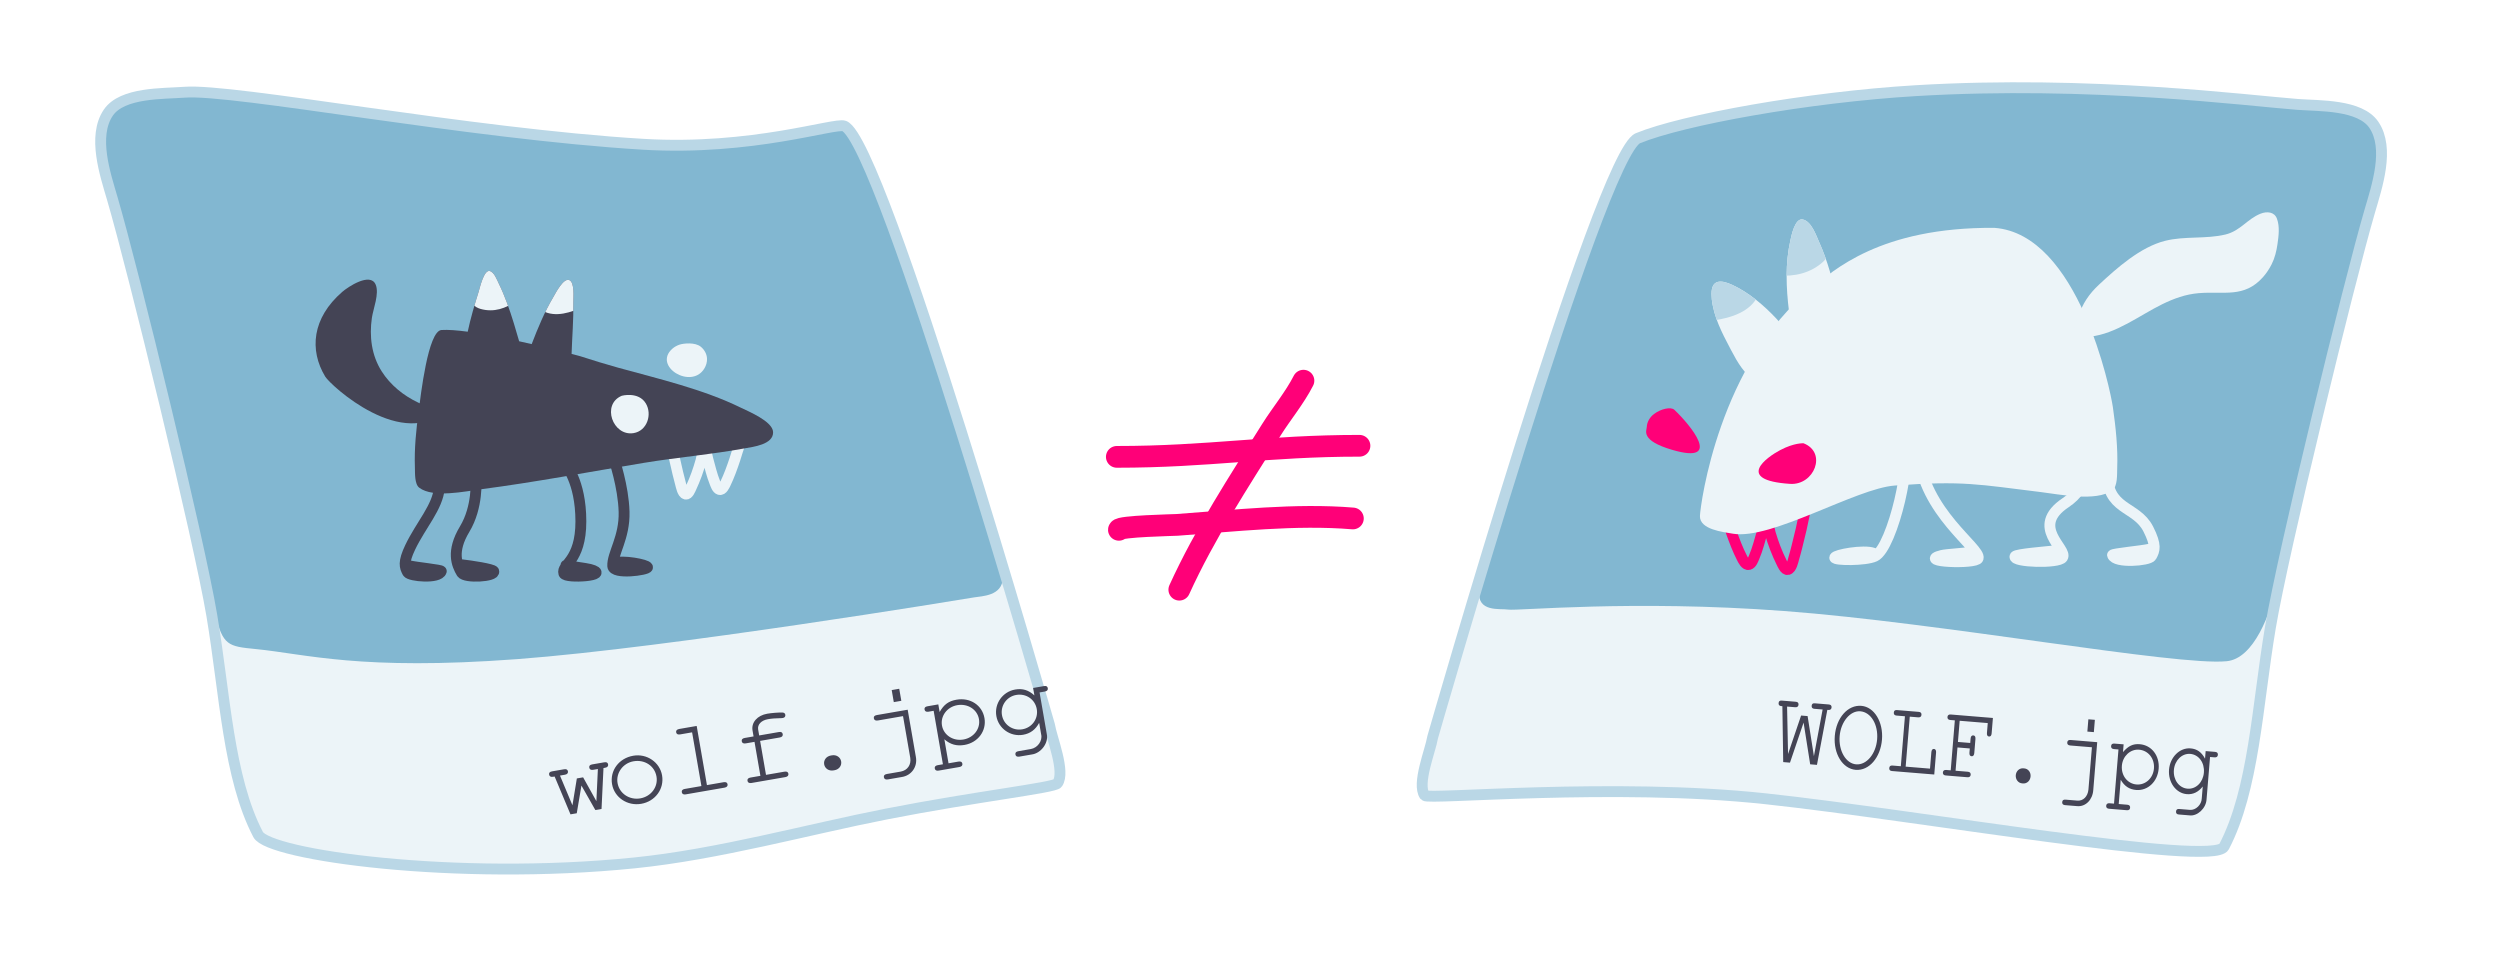
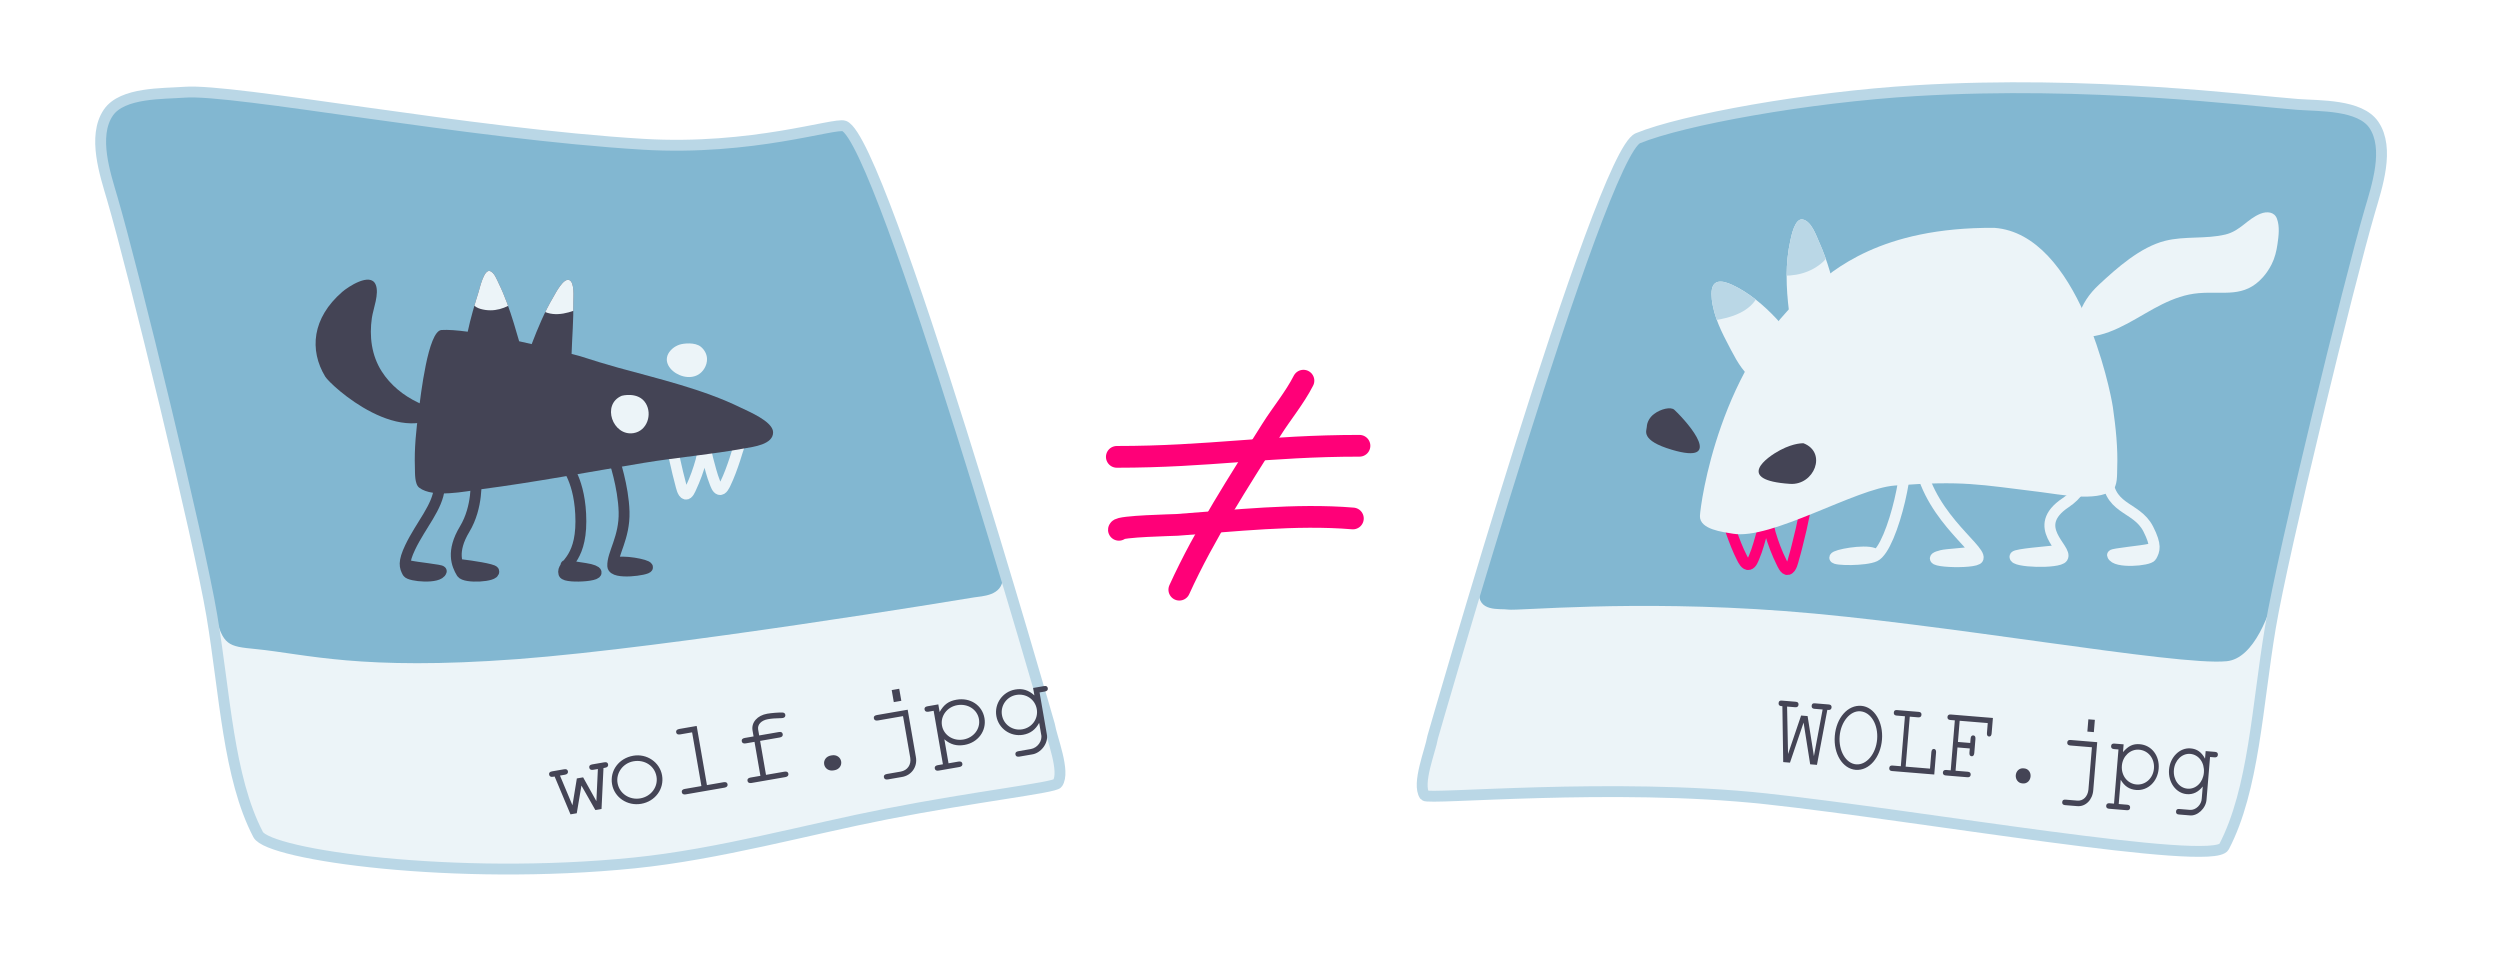
<svg xmlns="http://www.w3.org/2000/svg" width="100%" height="100%" viewBox="0 0 460 180" version="1.1" xml:space="preserve" style="fill-rule:evenodd;clip-rule:evenodd;stroke-linecap:round;stroke-linejoin:round;stroke-miterlimit:1.5;">
  <rect id="wolf-vs-wolf" x="0" y="0" width="460" height="180" style="fill:none;" />
  <g id="polaroid">
    <path d="M193.113,133.411c0,0 -30.756,-107.457 -37.773,-110.224c-1.703,-0.671 -16.981,4.563 -36.985,3.36c-32.179,-1.935 -75.323,-10.26 -84.377,-9.579c-4.009,0.301 -11.49,0 -14.044,3.755c-2.961,4.352 -0.561,11.398 0.738,15.839c3.848,13.158 15.949,62.657 18.303,76.693c2.425,14.454 3.026,29.775 8.519,40.298c1.963,3.761 36.235,8.578 69.229,5.224c15.522,-1.578 31.664,-6.114 46.394,-9.002c16.579,-3.25 30.895,-4.824 31.466,-5.647c1.484,-2.135 -1.09,-8.348 -1.47,-10.717Z" style="fill:#ecf4f8;" />
    <clipPath id="_clip1">
      <path d="M193.113,133.411c0,0 -30.756,-107.457 -37.773,-110.224c-1.703,-0.671 -16.981,4.563 -36.985,3.36c-32.179,-1.935 -75.323,-10.26 -84.377,-9.579c-4.009,0.301 -11.49,0 -14.044,3.755c-2.961,4.352 -0.561,11.398 0.738,15.839c3.848,13.158 15.949,62.657 18.303,76.693c2.425,14.454 3.026,29.775 8.519,40.298c1.963,3.761 36.235,8.578 69.229,5.224c15.522,-1.578 31.664,-6.114 46.394,-9.002c16.579,-3.25 30.895,-4.824 31.466,-5.647c1.484,-2.135 -1.09,-8.348 -1.47,-10.717Z" />
    </clipPath>
    <g clip-path="url(#_clip1)">
      <path d="M182.814,2.662c0,0 1.729,102.328 1.7,103.696c-0.071,3.322 -3.889,3.324 -5.27,3.56c-1.694,0.289 -56.001,9.258 -84.063,11.361c-28.952,2.17 -38.924,-0.952 -48.162,-1.856c-5.06,-0.496 -5.992,-0.644 -7.45,-6.458c-4.195,-16.726 -32.239,-108.143 -32.239,-108.143l175.484,-2.16Z" style="fill:#82b7d1;" />
    </g>
    <path d="M193.113,133.411c0,0 -30.756,-107.457 -37.773,-110.224c-1.703,-0.671 -16.981,4.563 -36.985,3.36c-32.179,-1.935 -75.323,-10.26 -84.377,-9.579c-4.009,0.301 -11.49,0 -14.044,3.755c-2.961,4.352 -0.561,11.398 0.738,15.839c3.848,13.158 15.949,62.657 18.303,76.693c2.425,14.454 3.026,29.775 8.519,40.298c1.963,3.761 36.235,8.578 69.229,5.224c15.522,-1.578 31.664,-6.114 46.394,-9.002c16.579,-3.25 30.895,-4.824 31.466,-5.647c1.484,-2.135 -1.09,-8.348 -1.47,-10.717Z" style="fill:none;stroke:#bad7e6;stroke-width:2px;" />
  </g>
  <g id="polaroid1">
    <path d="M263.608,135.654c0,0 30.793,-107.364 37.772,-110.224c8.205,-3.362 31.105,-7.544 51.11,-8.747c32.178,-1.934 61.198,1.848 70.252,2.528c4.01,0.301 11.49,0.001 14.045,3.755c2.96,4.352 0.56,11.398 -0.738,15.839c-3.849,13.159 -15.95,62.657 -18.304,76.693c-2.425,14.454 -3.026,29.775 -8.519,40.298c-1.963,3.761 -56.331,-5.799 -84.347,-8.822c-28.015,-3.023 -62.171,0.22 -62.742,-0.603c-1.484,-2.135 1.09,-8.348 1.471,-10.717Z" style="fill:#ecf4f8;" />
    <clipPath id="_clip2">
      <path d="M263.608,135.654c0,0 30.793,-107.364 37.772,-110.224c8.205,-3.362 31.105,-7.544 51.11,-8.747c32.178,-1.934 61.198,1.848 70.252,2.528c4.01,0.301 11.49,0.001 14.045,3.755c2.96,4.352 0.56,11.398 -0.738,15.839c-3.849,13.159 -15.95,62.657 -18.304,76.693c-2.425,14.454 -3.026,29.775 -8.519,40.298c-1.963,3.761 -56.331,-5.799 -84.347,-8.822c-28.015,-3.023 -62.171,0.22 -62.742,-0.603c-1.484,-2.135 1.09,-8.348 1.471,-10.717Z" />
    </clipPath>
    <g clip-path="url(#_clip2)">
      <path d="M279.165,5.387c0,0 -6.773,101.858 -6.958,103.214c-0.567,4.153 3.888,3.325 5.269,3.56c1.694,0.289 22.708,-1.84 50.769,0.263c28.952,2.17 72.218,10.146 81.456,9.242c5.06,-0.496 8.009,-8.715 9.468,-14.529c4.195,-16.726 44.346,-101.296 44.346,-101.296l-184.35,-0.454Z" style="fill:#82b7d1;" />
    </g>
    <path d="M263.608,135.654c0,0 30.793,-107.364 37.772,-110.224c8.205,-3.362 31.105,-7.544 51.11,-8.747c32.178,-1.934 61.198,1.848 70.252,2.528c4.01,0.301 11.49,0.001 14.045,3.755c2.96,4.352 0.56,11.398 -0.738,15.839c-3.849,13.159 -15.95,62.657 -18.304,76.693c-2.425,14.454 -3.026,29.775 -8.519,40.298c-1.963,3.761 -56.331,-5.799 -84.347,-8.822c-28.015,-3.023 -62.171,0.22 -62.742,-0.603c-1.484,-2.135 1.09,-8.348 1.471,-10.717Z" style="fill:none;stroke:#bad7e6;stroke-width:2px;" />
  </g>
  <path d="M205.496,84.063c16.944,0 27.686,-2.036 44.647,-2.039" style="fill:none;stroke:#ff0078;stroke-width:4px;" />
  <path d="M205.878,97.485c0.005,-0.66 10.089,-0.864 10.692,-0.906c10.523,-0.742 21.821,-2.058 32.36,-1.182" style="fill:none;stroke:#ff0078;stroke-width:4px;" />
  <path d="M216.993,108.501c4.672,-10.274 11.015,-19.974 16.928,-29.404c1.899,-3.028 4.272,-5.843 5.913,-9.052" style="fill:none;stroke:#ff0078;stroke-width:4px;" />
  <g id="wolf">
    <path d="M112.949,84.408c0,0 1.756,5.067 1.882,9.784c0.126,4.718 -2.181,7.707 -2.087,9.952c0.069,1.638 6.47,0.703 6.401,0.233c-0.069,-0.469 -4.631,-1.359 -6.171,-0.749" style="fill:none;stroke:#445;stroke-width:2px;" />
    <path d="M104.01,85.425c0,0 2.858,3.006 2.871,10.482c0.013,7.476 -3.626,7.931 -3.131,9.61c0.295,1.001 8.996,0.354 4.801,-0.752c-0.753,-0.199 -3.529,-0.531 -4.42,-0.747" style="fill:none;stroke:#445;stroke-width:2px;" />
    <path d="M80.841,89.742c-0.291,3.561 -3.398,6.858 -5.354,10.945c-1.333,2.785 -1.016,3.632 -0.487,4.625c0.385,0.72 5.788,1.201 6.196,-0.212c0.067,-0.23 -4.697,-0.691 -5.937,-1.003" style="fill:none;stroke:#445;stroke-width:2px;" />
    <path d="M87.572,88.308c0,0 0.409,4.932 -2.074,9.048c-2.483,4.116 -1.437,6.581 -0.556,8.045c0.611,1.014 6.262,0.685 5.906,-0.29c-0.142,-0.387 -4.193,-1 -5.967,-1.203" style="fill:none;stroke:#445;stroke-width:2px;" />
    <path d="M124.994,63.428c0.769,-0.266 2.886,-0.486 3.94,0.362c0.673,0.541 1.124,1.347 1.157,2.208c0.024,0.629 -0.153,1.235 -0.473,1.775c-2.372,4.003 -9.549,-0.36 -5.919,-3.596c0.372,-0.331 0.825,-0.586 1.295,-0.749Z" style="fill:#ecf4f8;" />
    <path d="M135.909,82.22c0.173,-0.343 -0.181,0.651 -0.203,0.724c-0.162,0.533 -0.322,1.066 -0.498,1.594c-0.498,1.491 -1.041,3.013 -1.727,4.43c-0.161,0.334 -0.572,1.254 -1.096,1.102c-0.459,-0.134 -0.689,-0.883 -0.843,-1.263c-0.563,-1.385 -0.898,-2.877 -1.3,-4.314c-0.056,-0.203 -0.304,-1.733 -0.604,-1.77c-0.288,-0.036 -0.619,1.892 -0.665,2.057c-0.464,1.678 -1.07,3.376 -1.813,4.953c-0.135,0.286 -0.526,1.302 -0.995,1.186c-0.59,-0.146 -0.816,-1.446 -0.944,-1.9c-0.186,-0.66 -0.35,-1.325 -0.508,-1.992c-0.232,-0.98 -0.458,-1.962 -0.675,-2.946c-0.323,-1.465 -0.553,-2.962 -0.919,-4.415" style="fill:none;stroke:#ecf4f8;stroke-width:2px;" />
    <path d="M95.523,62.794c-0.317,-1.12 -0.647,-2.236 -0.989,-3.347c-0.761,-2.473 -1.628,-4.967 -2.767,-7.296c-0.308,-0.631 -0.855,-2.132 -1.686,-2.288c-1.066,-0.201 -1.819,3.211 -2.01,3.816c-0.761,2.41 -1.482,4.871 -2.012,7.355c-1.934,-0.26 -3.618,-0.391 -4.824,-0.314c-2.481,0.156 -3.811,11.998 -4.203,14.924c-0.459,3.419 -0.817,6.909 -0.691,10.363c0.036,0.966 -0.092,3.058 0.801,3.732c2.581,1.949 8.454,0.662 11.311,0.291c10.063,-1.306 20.056,-3.226 30.065,-4.871c6.138,-1.009 12.363,-1.531 18.478,-2.656c1.518,-0.279 5.33,-0.687 5.254,-3.001c-0.066,-1.98 -4.567,-3.818 -5.933,-4.487c-6.97,-3.414 -15.121,-5.303 -22.585,-7.362c-2.332,-0.643 -4.647,-1.367 -6.951,-2.105c-0.031,-0.01 -0.621,-0.171 -1.609,-0.429c0.101,-3.16 0.377,-6.329 0.319,-9.504c-0.014,-0.784 0.29,-3.684 -0.762,-4.088c-1.079,-0.414 -2.55,2.509 -2.899,3.098c-1.627,2.741 -2.856,5.72 -4,8.689c-0.751,-0.173 -1.523,-0.348 -2.307,-0.52Z" style="fill:#445;" />
    <clipPath id="_clip3">
      <path d="M95.523,62.794c-0.317,-1.12 -0.647,-2.236 -0.989,-3.347c-0.761,-2.473 -1.628,-4.967 -2.767,-7.296c-0.308,-0.631 -0.855,-2.132 -1.686,-2.288c-1.066,-0.201 -1.819,3.211 -2.01,3.816c-0.761,2.41 -1.482,4.871 -2.012,7.355c-1.934,-0.26 -3.618,-0.391 -4.824,-0.314c-2.481,0.156 -3.811,11.998 -4.203,14.924c-0.459,3.419 -0.817,6.909 -0.691,10.363c0.036,0.966 -0.092,3.058 0.801,3.732c2.581,1.949 8.454,0.662 11.311,0.291c10.063,-1.306 20.056,-3.226 30.065,-4.871c6.138,-1.009 12.363,-1.531 18.478,-2.656c1.518,-0.279 5.33,-0.687 5.254,-3.001c-0.066,-1.98 -4.567,-3.818 -5.933,-4.487c-6.97,-3.414 -15.121,-5.303 -22.585,-7.362c-2.332,-0.643 -4.647,-1.367 -6.951,-2.105c-0.031,-0.01 -0.621,-0.171 -1.609,-0.429c0.101,-3.16 0.377,-6.329 0.319,-9.504c-0.014,-0.784 0.29,-3.684 -0.762,-4.088c-1.079,-0.414 -2.55,2.509 -2.899,3.098c-1.627,2.741 -2.856,5.72 -4,8.689c-0.751,-0.173 -1.523,-0.348 -2.307,-0.52Z" />
    </clipPath>
    <g clip-path="url(#_clip3)">
      <path d="M107.345,56.409c-2.167,1.073 -5.145,2.074 -7.5,0.785c-0.978,-0.535 -1.652,-1.743 -1.944,-2.781c-0.139,-0.49 -0.274,-1.503 -0.274,-1.503c0,0 -0.532,0.62 -0.833,0.895c-0.562,0.512 -1.136,1.012 -1.737,1.478c-1.917,1.49 -4.22,2.245 -6.631,1.559c-4.627,-1.317 -0.871,-9.514 -0.871,-9.514l18.338,-0.176l1.452,9.257Z" style="fill:#ecf4f8;" />
    </g>
    <path d="M114.415,72.819c0,0 3.064,-0.824 4.412,1.403c1.221,2.019 0.249,5.067 -2.256,5.472c-3.817,0.616 -5.951,-5.292 -2.156,-6.875Z" style="fill:#ecf4f8;" />
    <path d="M79.637,74.602c-0.484,0.479 -2.281,-0.333 -2.687,-0.524c-2.708,-1.277 -5.124,-3.233 -6.727,-5.762c-1.869,-2.947 -2.287,-6.429 -1.797,-9.826c0.244,-1.692 1.409,-4.469 0.69,-6.139c-0.992,-2.307 -5.106,0.456 -6.135,1.348c-5.577,4.833 -6.081,10.727 -3.141,15.596c0.956,1.584 14.43,14.013 22.633,5.844l-2.836,-0.537Z" style="fill:#445;" />
  </g>
  <g id="wolf1">
    <path d="M349.945,82.568c2.23,0.584 -1.614,18.195 -4.975,19.783c-1.703,0.804 -7.457,0.763 -7.378,0.253c0.079,-0.51 5.337,-1.476 7.113,-0.813" style="fill:none;stroke:#ecf4f8;stroke-width:2px;" />
    <path d="M353.023,83.273c0.836,10.955 11.526,17.64 10.955,19.454c-0.34,1.081 -11.507,0.667 -6.672,-0.527c0.868,-0.215 4.353,-0.384 5.38,-0.617" style="fill:none;stroke:#ecf4f8;stroke-width:2px;" />
    <path d="M387.731,86.602c-0.231,7.401 5.298,6.302 7.553,10.741c1.536,3.025 1.171,3.946 0.561,5.024c-0.443,0.783 -6.671,1.305 -7.142,-0.23c-0.076,-0.25 5.413,-0.751 6.843,-1.09" style="fill:none;stroke:#ecf4f8;stroke-width:2px;" />
    <path d="M383.501,85.491c0,0 1.117,3.976 -3.423,7.003c-6.706,4.471 0.446,8.505 -0.571,10.095c-0.704,1.102 -9.154,0.857 -8.743,-0.201c0.163,-0.421 5.802,-0.861 7.845,-1.081" style="fill:none;stroke:#ecf4f8;stroke-width:2px;" />
-     <path d="M308.089,75.41c-0.658,-0.623 -2.533,-0.157 -3.747,0.764c-0.775,0.588 -1.296,1.463 -1.334,2.398c-0.027,0.684 -1.224,2.466 4.662,4.197c9.54,2.806 3.292,-4.635 0.419,-7.359Z" style="fill:#ff0078;" />
+     <path d="M308.089,75.41c-0.658,-0.623 -2.533,-0.157 -3.747,0.764c-0.775,0.588 -1.296,1.463 -1.334,2.398c-0.027,0.684 -1.224,2.466 4.662,4.197c9.54,2.806 3.292,-4.635 0.419,-7.359Z" style="fill:#445;" />
    <path d="M317.736,95.345c-0.199,-0.373 0.209,0.707 0.235,0.787c0.186,0.578 0.37,1.157 0.573,1.731c0.574,1.62 1.2,3.273 1.99,4.812c0.186,0.363 0.66,1.362 1.264,1.197c0.529,-0.146 0.794,-0.959 0.972,-1.371c0.648,-1.505 1.034,-3.126 1.497,-4.687c0.066,-0.22 0.351,-1.882 0.697,-1.923c0.332,-0.038 0.714,2.055 0.766,2.234c0.535,1.823 1.234,3.668 2.09,5.381c0.155,0.311 0.607,1.415 1.147,1.289c0.68,-0.159 0.94,-1.572 1.088,-2.065c0.215,-0.716 0.404,-1.439 0.585,-2.163c0.267,-1.065 0.529,-2.132 0.779,-3.201c0.372,-1.59 0.637,-3.217 1.058,-4.796" style="fill:none;stroke:#ff0078;stroke-width:2px;" />
    <path d="M333.366,53.001c3.914,-3.164 12.55,-11.231 33.598,-11.076c15.476,1.131 21.353,29.824 21.806,33.002c0.528,3.714 0.941,7.506 0.795,11.257c-0.04,1.05 0.107,3.322 -0.923,4.055c-2.975,2.116 -9.743,0.718 -13.037,0.315c-11.598,-1.418 -14.337,-2.141 -26.963,-1.215c-7.149,0.524 -22.748,10.079 -29.797,8.858c-1.748,-0.303 -6.143,-0.747 -6.055,-3.261c0.076,-2.151 3.541,-28.169 20.576,-41.935Z" style="fill:#ecf4f8;" />
-     <path d="M331.861,81.566c0,0 -1.659,-0.137 -4.292,1.246c-2.498,1.313 -8.422,5.55 1.807,6.221c4.447,0.292 6.859,-5.748 2.485,-7.467Z" style="fill:#ff0078;" />
+     <path d="M331.861,81.566c0,0 -1.659,-0.137 -4.292,1.246c-2.498,1.313 -8.422,5.55 1.807,6.221c4.447,0.292 6.859,-5.748 2.485,-7.467Z" style="fill:#445;" />
    <path d="M379.712,61.374c0.385,0.832 4.199,0.63 4.879,0.56c4.746,-0.488 9.126,-3.936 13.271,-5.962c2.133,-1.042 4.254,-1.821 6.674,-2.029c4.641,-0.399 8.386,0.962 11.867,-2.964c0.635,-0.716 1.147,-1.504 1.574,-2.342c0.59,-1.16 0.895,-2.437 1.077,-3.703c0.216,-1.504 0.447,-3.229 -0.099,-4.701c-0.473,-1.277 -1.851,-1.383 -3.037,-0.905c-2.431,0.978 -3.707,3.164 -6.43,3.82c-3.628,0.874 -7.484,0.254 -11.1,1.162c-4.576,1.149 -8.884,5.012 -12.151,8.045c-1.834,1.703 -3.09,3.544 -3.801,5.863c-0.09,0.294 -0.742,1.645 -0.614,1.922l-2.11,1.234Z" style="fill:#ecf4f8;" />
    <path d="M321.689,69.082c-1.706,-1.589 -2.935,-4.237 -3.973,-6.209c-0.727,-1.382 -1.398,-2.792 -1.914,-4.255c-0.292,-0.83 -0.518,-1.677 -0.685,-2.535c-0.128,-0.663 -0.204,-1.33 -0.204,-2.003c0,-2.624 1.669,-2.655 3.803,-1.671c3.097,1.428 5.841,3.782 8.104,6.184c0.942,1 1.79,2.07 2.635,3.142c0.069,0.087 0.579,0.914 0.712,0.914c0.245,0 -0.104,-0.448 -0.152,-0.673c-0.089,-0.418 -0.184,-0.836 -0.267,-1.255c-0.227,-1.138 -0.427,-2.276 -0.57,-3.425c-0.54,-4.331 -0.718,-8.816 0.259,-13.107c0.163,-0.719 0.814,-4.167 2.315,-3.799c1.585,0.39 2.426,2.955 2.957,4.131c1.566,3.471 2.592,7.12 3.205,10.839c0.171,1.039 0.163,4.283 1.086,5.145l-17.311,8.577Z" style="fill:#ecf4f8;" />
    <clipPath id="_clip4">
      <path d="M321.689,69.082c-1.706,-1.589 -2.935,-4.237 -3.973,-6.209c-0.727,-1.382 -1.398,-2.792 -1.914,-4.255c-0.292,-0.83 -0.518,-1.677 -0.685,-2.535c-0.128,-0.663 -0.204,-1.33 -0.204,-2.003c0,-2.624 1.669,-2.655 3.803,-1.671c3.097,1.428 5.841,3.782 8.104,6.184c0.942,1 1.79,2.07 2.635,3.142c0.069,0.087 0.579,0.914 0.712,0.914c0.245,0 -0.104,-0.448 -0.152,-0.673c-0.089,-0.418 -0.184,-0.836 -0.267,-1.255c-0.227,-1.138 -0.427,-2.276 -0.57,-3.425c-0.54,-4.331 -0.718,-8.816 0.259,-13.107c0.163,-0.719 0.814,-4.167 2.315,-3.799c1.585,0.39 2.426,2.955 2.957,4.131c1.566,3.471 2.592,7.12 3.205,10.839c0.171,1.039 0.163,4.283 1.086,5.145l-17.311,8.577Z" />
    </clipPath>
    <g clip-path="url(#_clip4)">
      <path d="M314.098,59.093c3.039,-0.286 6.94,-1.127 8.818,-3.75c0.779,-1.088 0.83,-2.63 0.553,-3.782c-0.13,-0.545 -0.567,-1.58 -0.567,-1.58c0,0 0.953,0.266 1.448,0.344c0.924,0.146 1.854,0.273 2.794,0.353c3.002,0.255 6.008,-0.413 8.298,-2.502c4.394,-4.009 -4.55,-9.48 -4.55,-9.48l-20.547,10.812l3.753,9.585Z" style="fill:#bad7e6;" />
    </g>
  </g>
  <g transform="matrix(0.985306,-0.170796,0.170796,0.985306,481.206,-217.71)">
    <text x="-436.609px" y="297.891px" style="font-family:'Courier-Bold', 'Courier';font-size:20px;fill:#445;">w<tspan x="-426.342px -416.076px -405.809px -395.543px -385.276px -375.01px -364.743px " y="297.891px 297.891px 297.891px 297.891px 297.891px 297.891px 297.891px ">olf.jpg</tspan>
    </text>
  </g>
  <g transform="matrix(1.62892,0.133983,-0.156632,1.90428,2.61256,-3100.83)">
    <text x="359.821px" y="1676.58px" style="font-family:'Courier-Bold', 'Courier';font-size:10.467px;fill:#445;">WOLF.</text>
    <text x="391.228px" y="1676.58px" style="font-family:'Courier-Bold', 'Courier';font-size:10.467px;fill:#445;">jpg</text>
  </g>
</svg>
